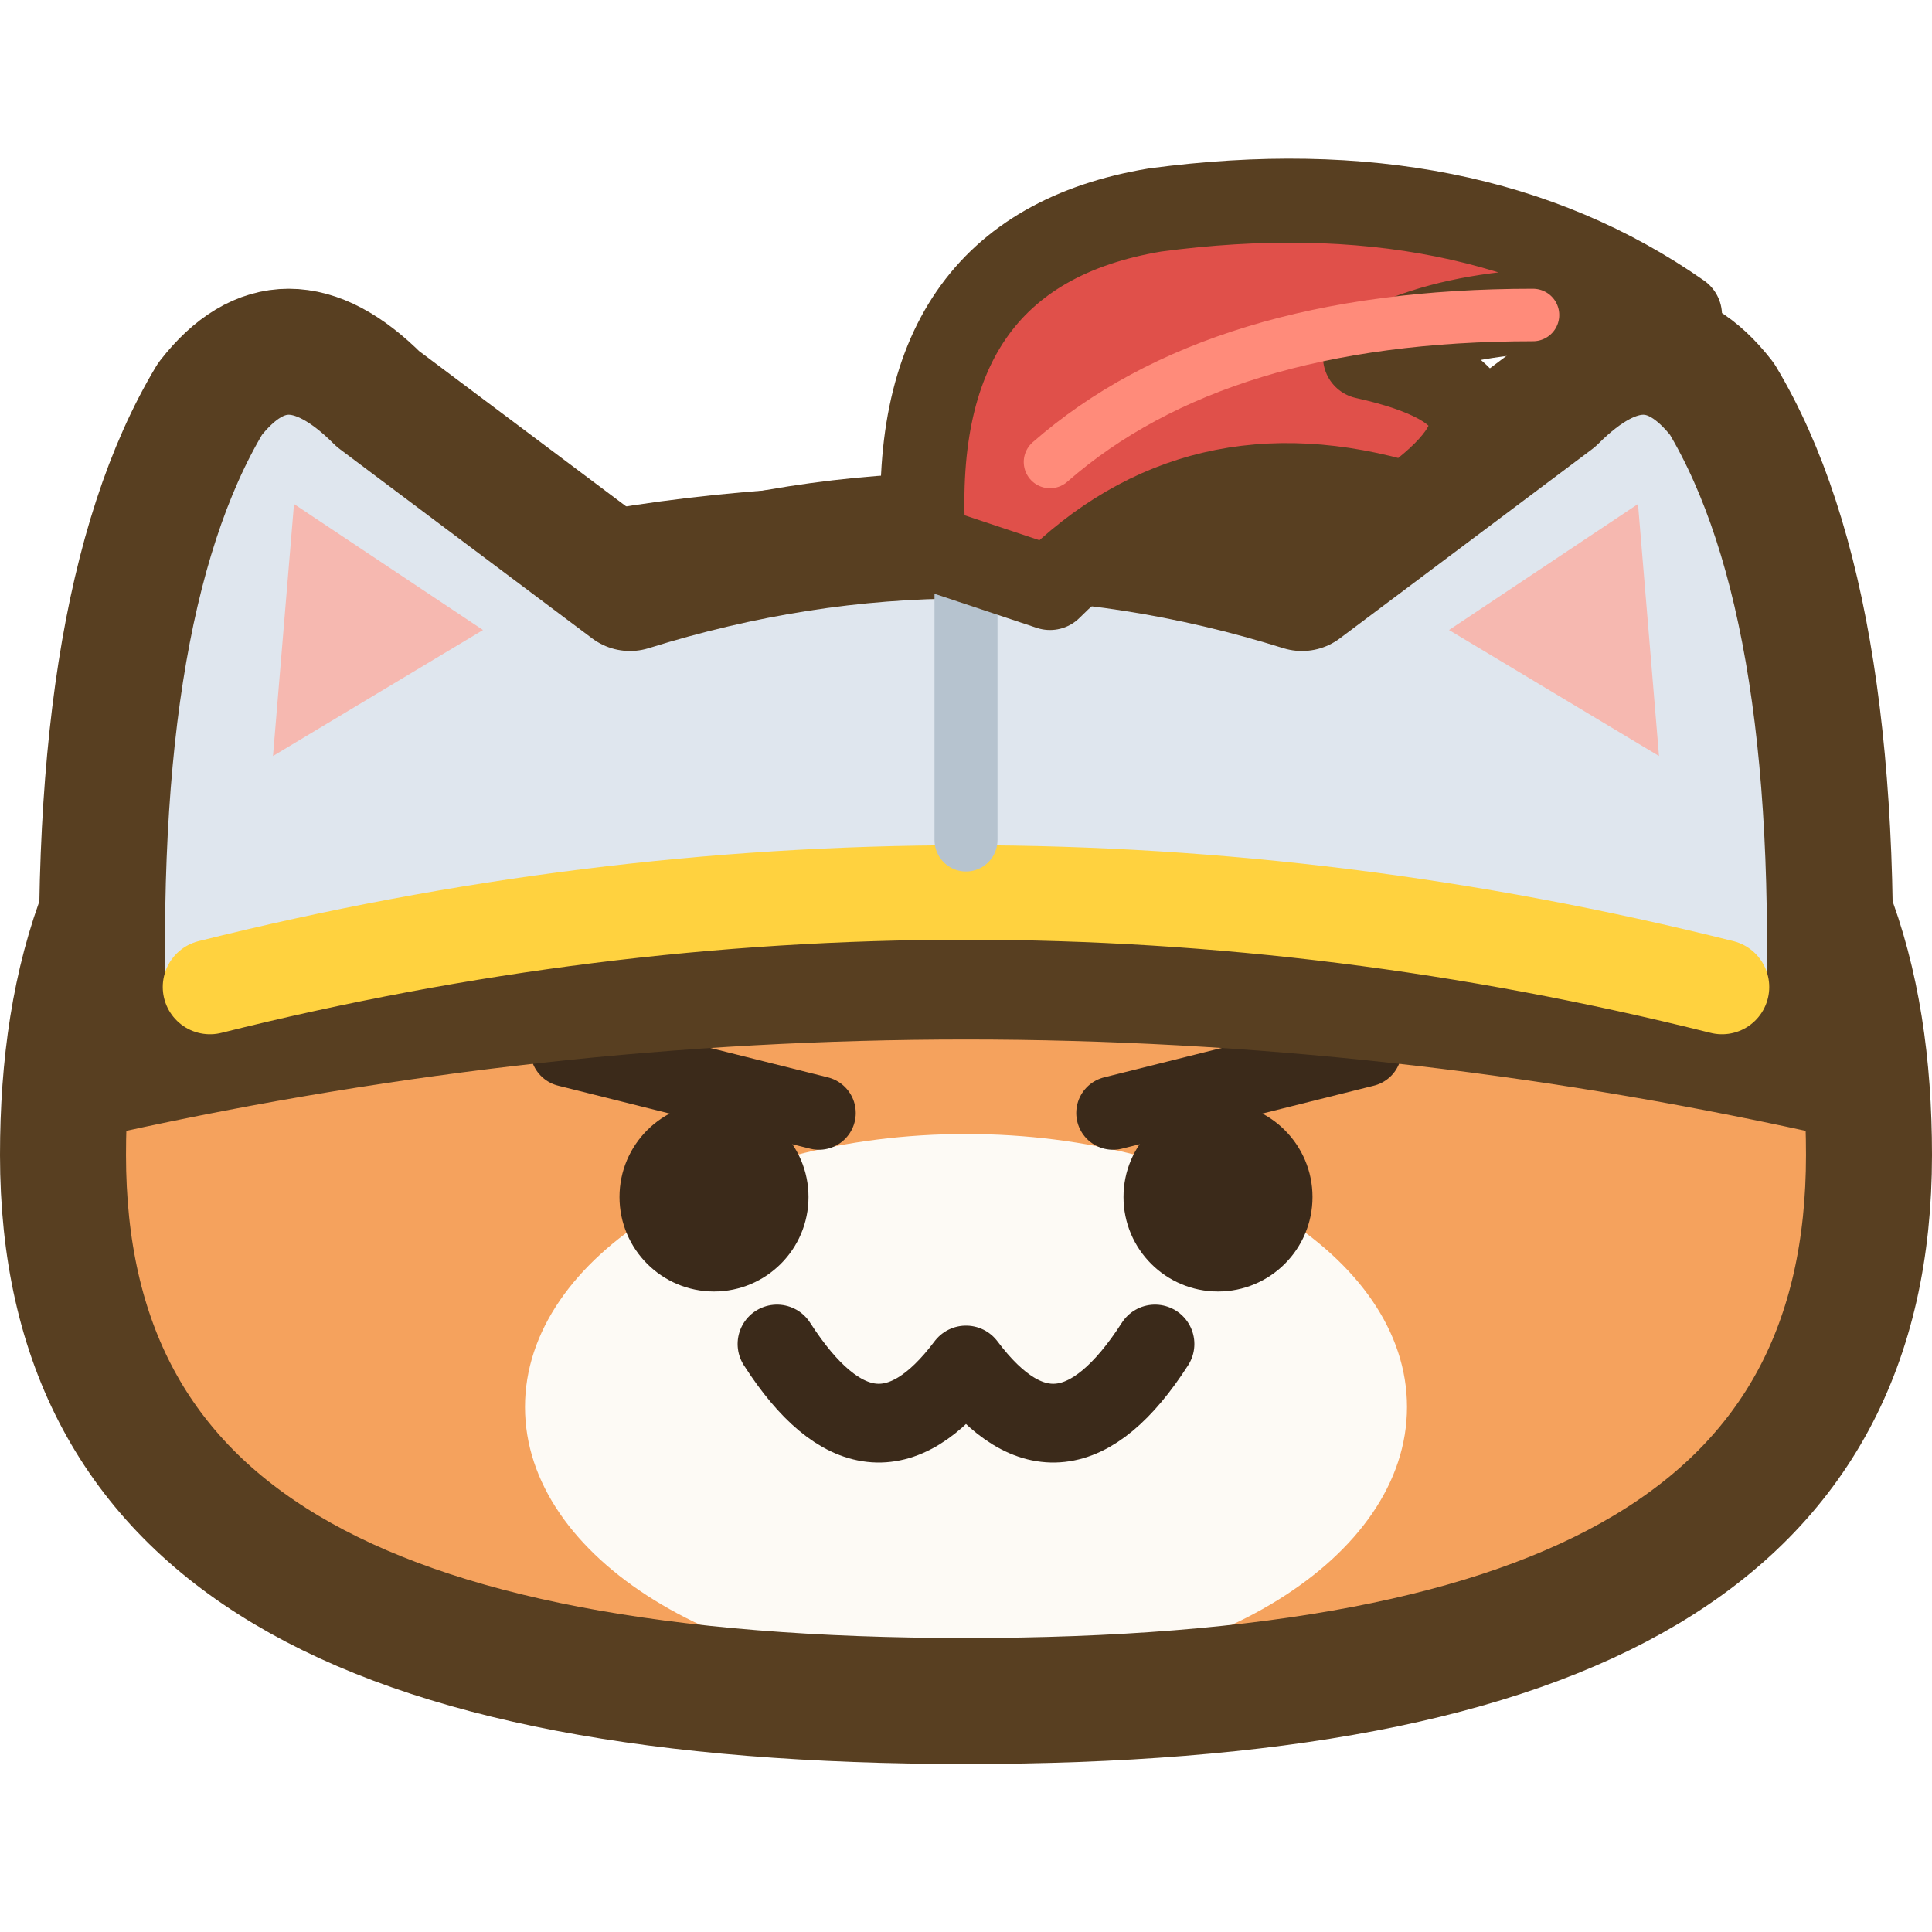
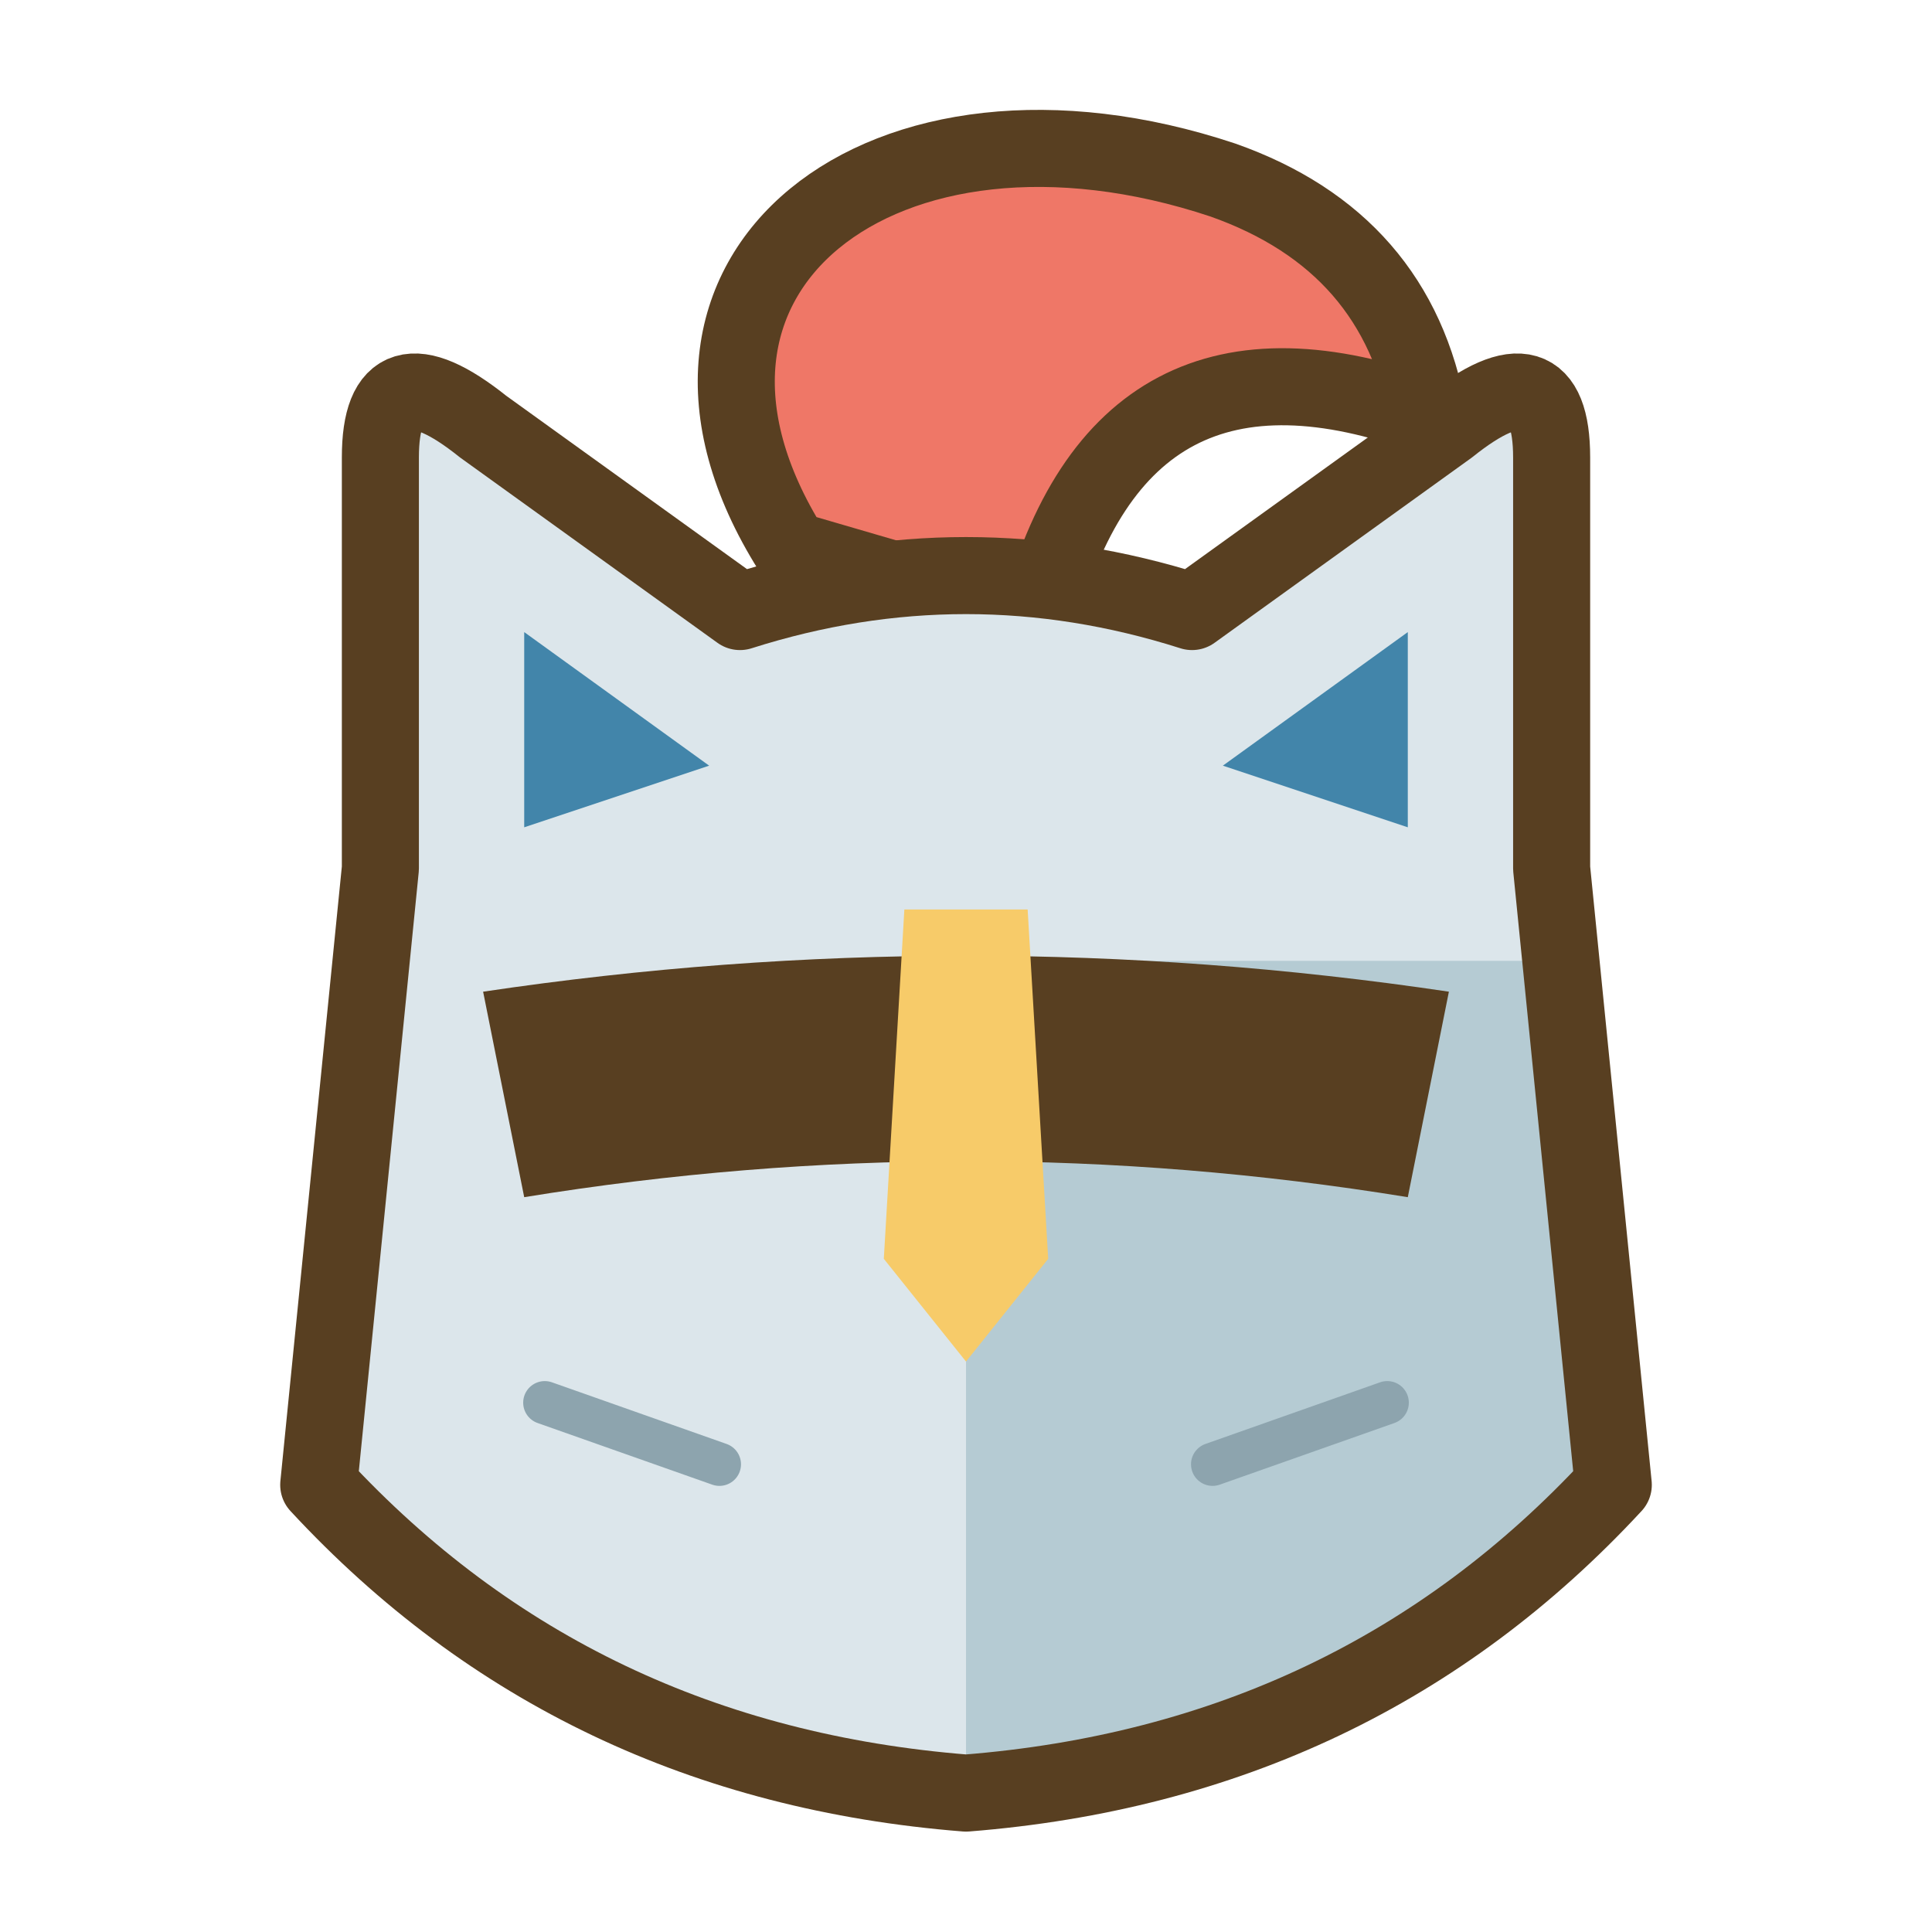
- <svg xmlns="http://www.w3.org/2000/svg" width="48" height="48" viewBox="36 -18 184 184">
-   <defs>
-     <clipPath id="head">
-       <path d="M128 34 C196 34 214 58 214 92 C214 128 186 144 128 144 C70 144 42 128 42 92 C42 58 60 34 128 34 Z" />
-     </clipPath>
-     <clipPath id="body">
-       <path d="M76 116 L180 116 Q206 116 208 150 L212 204 Q213 232 184 232 Q156 234 145 221 Q128 206 111 221 Q100 234 72 232 Q43 232 44 204 L48 150 Q50 116 76 116 Z" />
-     </clipPath>
-   </defs>
-   <path d="M128 34 C196 34 214 58 214 92 C214 128 186 144 128 144 C70 144 42 128 42 92 C42 58 60 34 128 34 Z" fill="#f5a25d" />
-   <g clip-path="url(#head)">
-     <path d="M86 116 A42 26 0 1 0 170 116 A42 26 0 1 0 86 116 Z" fill="#fdfaf5" />
-   </g>
-   <path d="M128 34 C196 34 214 58 214 92 C214 128 186 144 128 144 C70 144 42 128 42 92 C42 58 60 34 128 34 Z" fill="none" stroke="#583f21" stroke-width="12" stroke-linejoin="round" stroke-linecap="round" />
-   <circle cx="104" cy="96" r="9" fill="#3b2a1a" />
-   <circle cx="152" cy="96" r="9" fill="#3b2a1a" />
-   <path d="M110 110 Q119 124 128 112 Q137 124 146 110" fill="none" stroke="#3b2a1a" stroke-width="7.5" stroke-linecap="round" stroke-linejoin="round" />
-   <path d="M90 82 L114 88" stroke="#3b2a1a" stroke-width="7" stroke-linecap="round" />
-   <path d="M166 82 L142 88" stroke="#3b2a1a" stroke-width="7" stroke-linecap="round" />
-   <path d="M46 84 Q44 40 56 20 Q63 11 72 20 L96 38 Q128 28 160 38 L184 20 Q193 11 200 20 Q212 40 210 84 Q128 66 46 84 Z" fill="#dfe6ee" stroke="#583f21" stroke-width="12" stroke-linejoin="round" stroke-linecap="round" />
-   <path d="M56 76 Q128 58 200 76" fill="none" stroke="#ffd23f" stroke-width="9" stroke-linecap="round" />
-   <path d="M128 34 L128 62" stroke="#b6c3cf" stroke-width="6" stroke-linecap="round" />
-   <path d="M62 54 L64 30 L82 42 Z" fill="#f6b8b0" />
-   <path d="M194 54 L192 30 L174 42 Z" fill="#f6b8b0" />
-   <path d="M124 34 Q122 6 146 2 Q176 -2 196 12 Q176 10 166 16 Q184 20 170 30 Q150 24 136 38 Z" fill="#e0504a" stroke="#583f21" stroke-width="8" stroke-linejoin="round" stroke-linecap="round" />
-   <path d="M136 26 Q152 12 182 12" fill="none" stroke="#ff8b7a" stroke-width="5" stroke-linecap="round" />
+ <svg xmlns="http://www.w3.org/2000/svg" width="48" height="48" viewBox="5.978 2.478 188.043 188.043">
+   <path d="M83 56 C66 29 92 9 125 20 Q142 26 145 43 Q115 32 107 63 Z" fill="#ef7767" stroke="#583f21" stroke-width="7.5" stroke-linejoin="round" stroke-linecap="round" />
+   <path d="M43 87 L43 47 Q43 36 53 44 L78 62 Q100 55 122 62 L147 44 Q157 36 157 47 L157 87 L163 147 Q138 174 100 177 Q62 174 37 147 Z" fill="#dce6eb" />
+   <path d="M100 63 L100 96 L158 96 L163 147 Q138 174 100 177 Z" fill="#b5cbd3" />
+   <path d="M57 64 L57 83 L75 77 Z" fill="#4285aa" />
+   <path d="M143 64 L143 83 L125 77 Z" fill="#4285aa" />
+   <path d="M53 99 Q100 92 147 99 L143 119 Q100 112 57 119 Z" fill="#583f21" />
+   <path d="M94 91 L106 91 L108 125 L100 135 L92 125 Z" fill="#f7cb69" />
+   <path d="M59 139 L76 145 M141 139 L124 145" fill="none" stroke="#8da4ae" stroke-width="4.2" stroke-linejoin="round" stroke-linecap="round" />
+   <path d="M43 87 L43 47 Q43 36 53 44 L78 62 Q100 55 122 62 L147 44 Q157 36 157 47 L157 87 L163 147 Q138 174 100 177 Q62 174 37 147 Z" fill="none" stroke="#583f21" stroke-width="7.5" stroke-linejoin="round" stroke-linecap="round" />
</svg>
